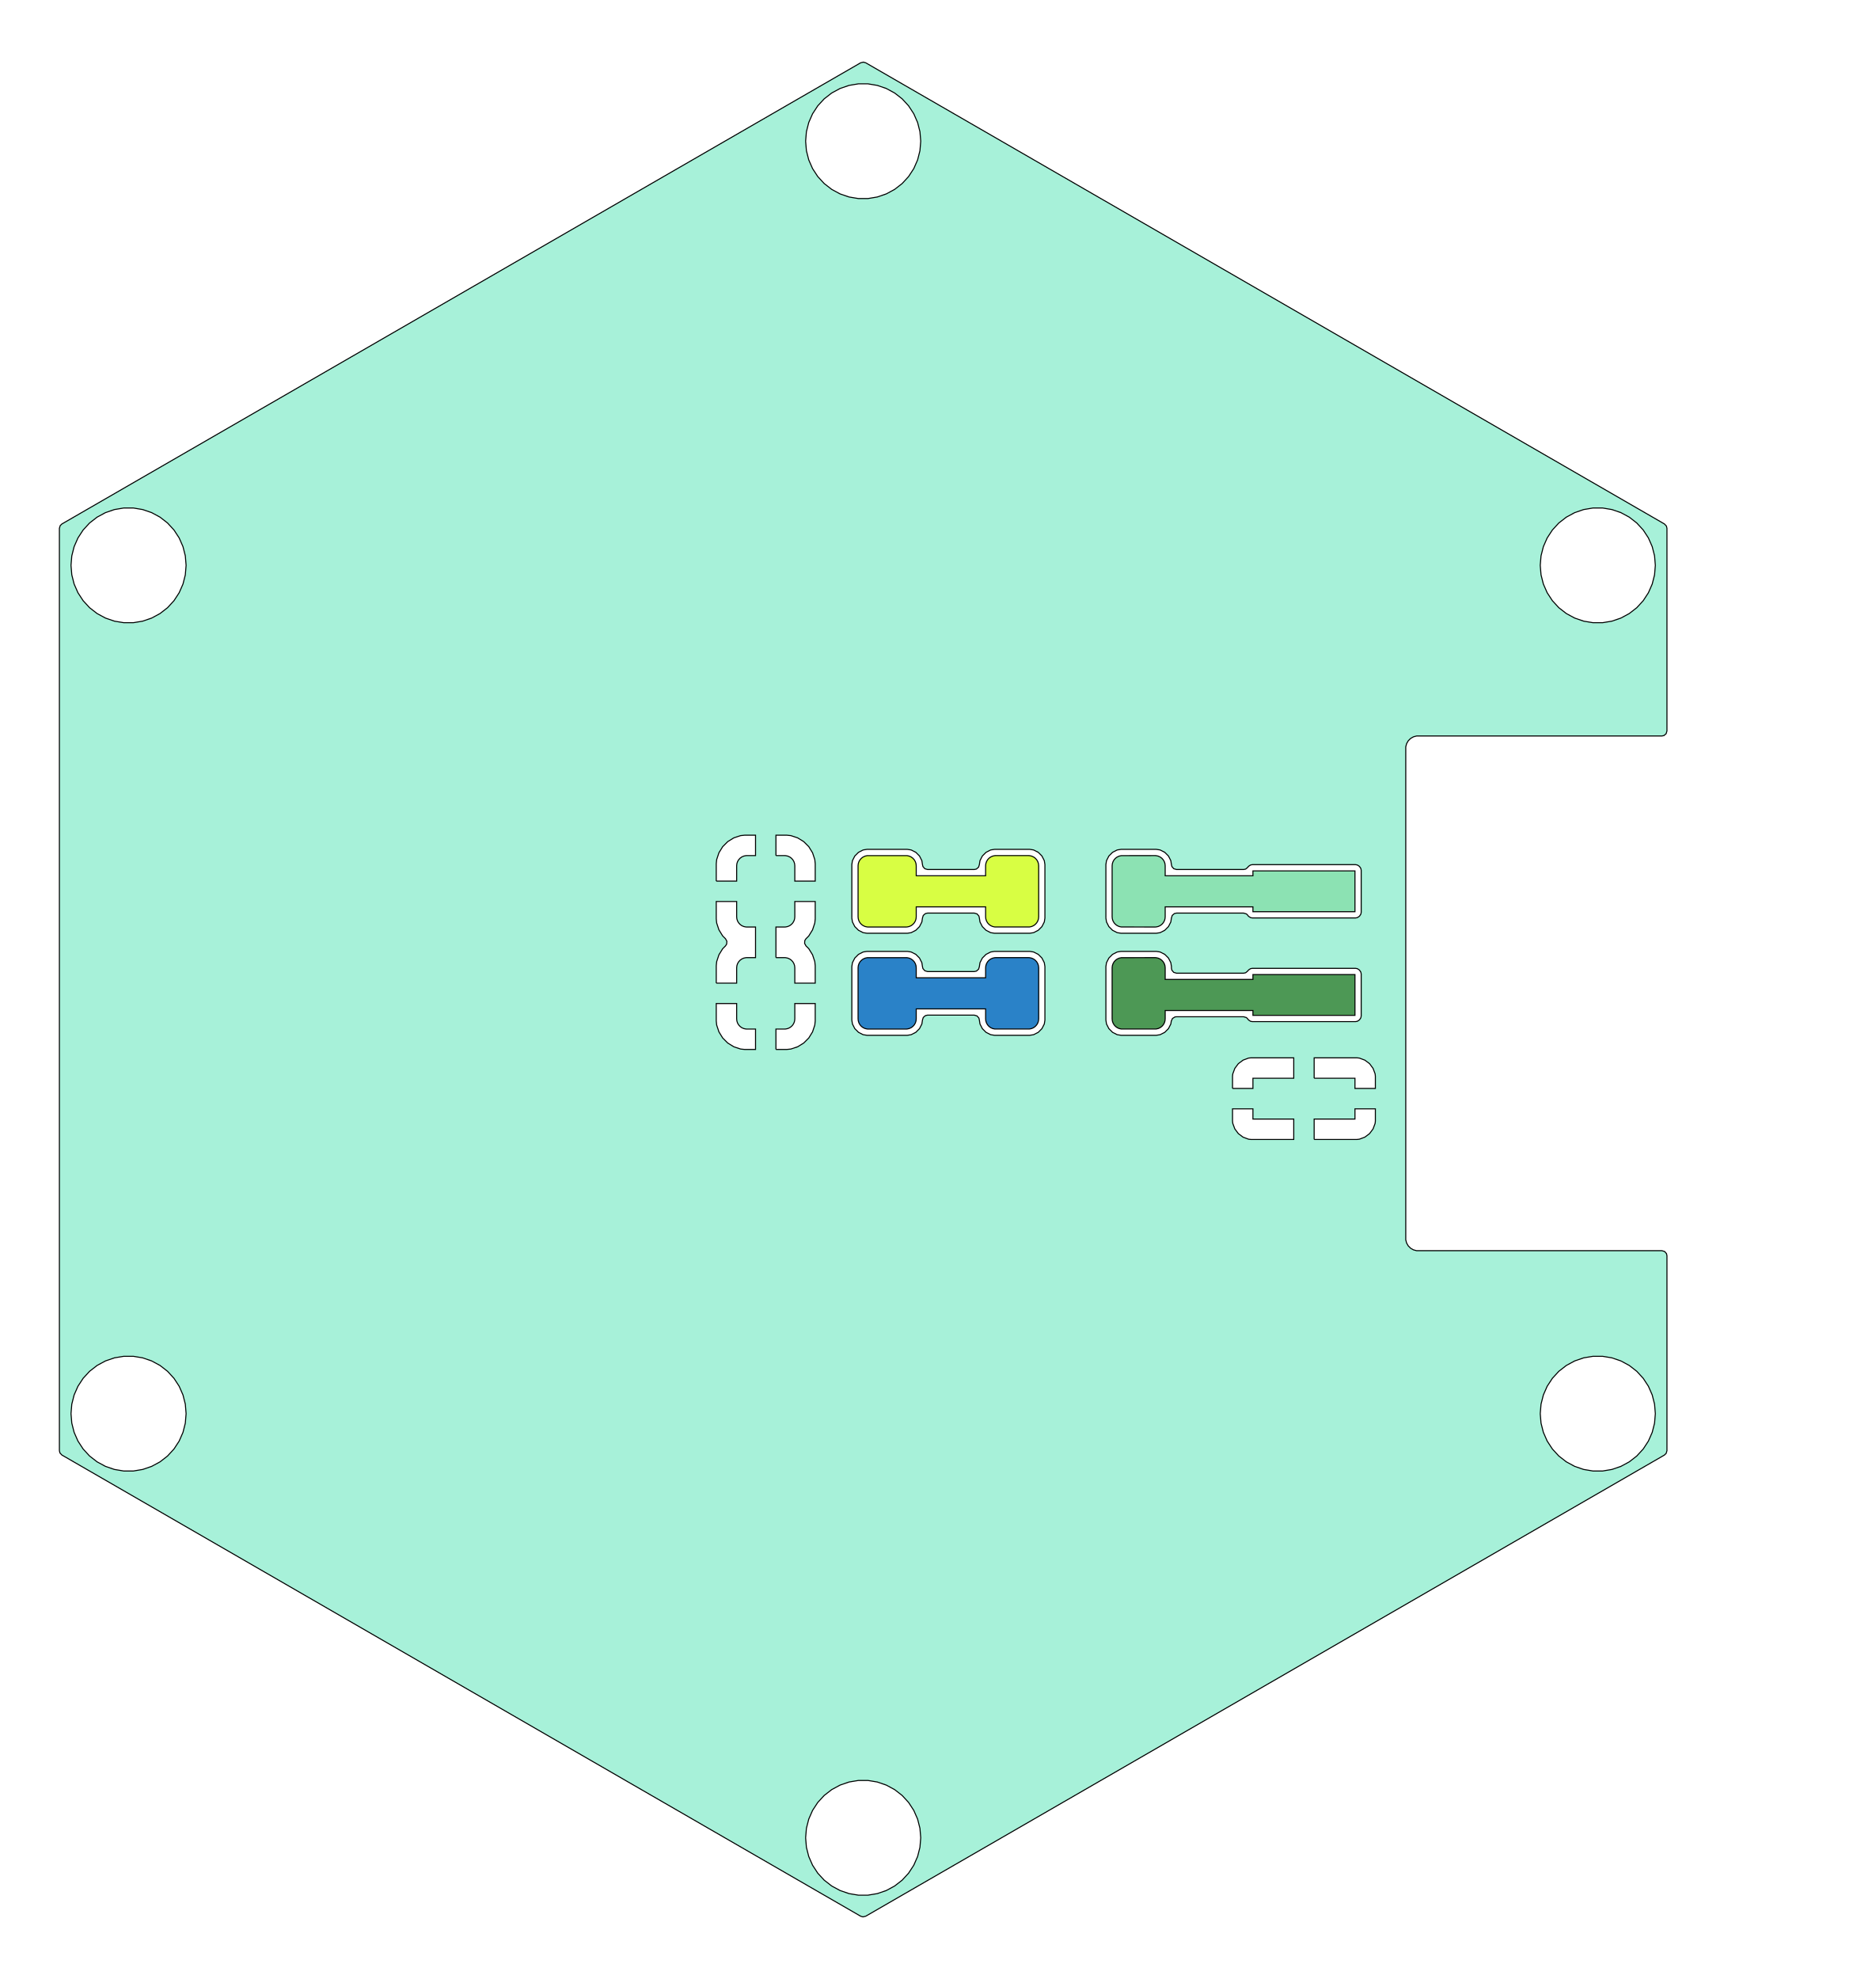
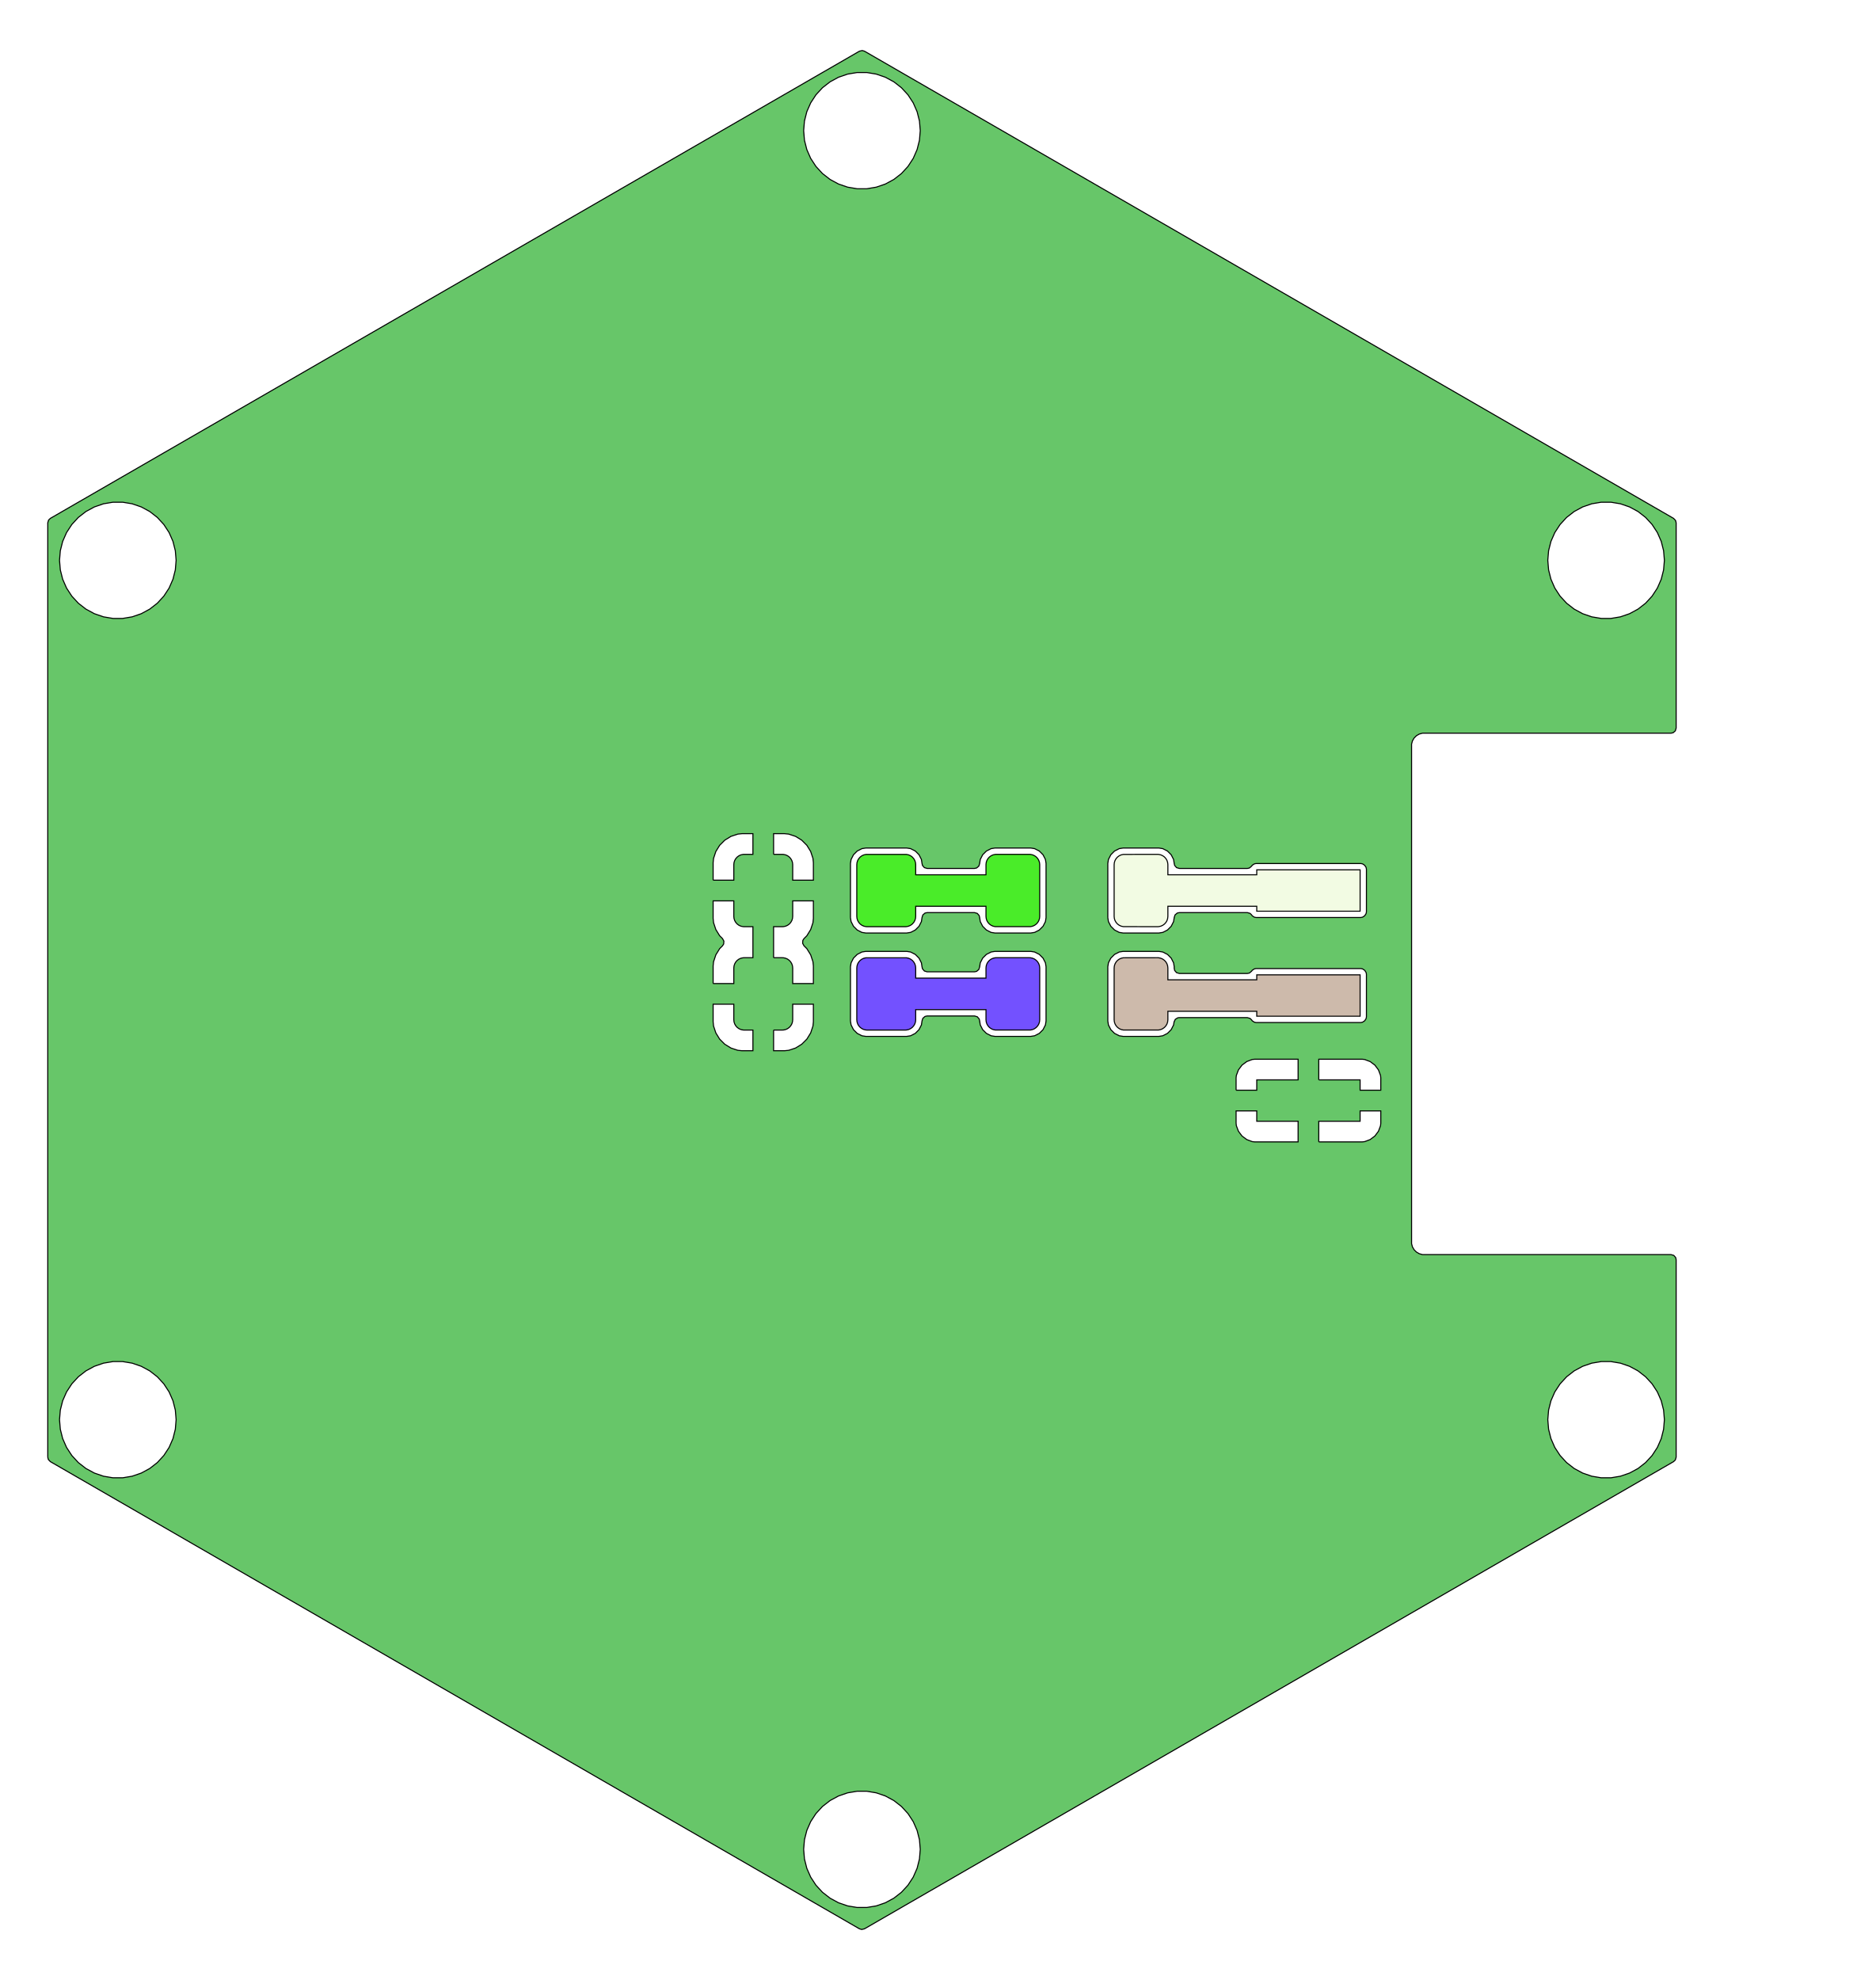
- <svg xmlns="http://www.w3.org/2000/svg" width="173.726" height="183.262" viewBox="0 0 3619.29 3817.95" version="1.1">
+ <svg xmlns="http://www.w3.org/2000/svg" width="171.458" height="180.994" viewBox="0 0 3572.05 3770.71" version="1.1">
  <g fill-rule="evenodd">
-     <path d="M 114.59,2798.67 L 114.59,1019.28 L 116.14,1014 L 119.472,1010.82 L 1660.47,121.126 L 1665.82,119.83 L 1670.23,121.126 L 3211.23,1010.82 L 3215.03,1014.8 L 3216.12,1019.28 L 3216.12,1410.13 L 3214.57,1415.41 L 3210.41,1419.02 L 3206.35,1419.9 L 2733.05,1419.9 L 2726.94,1421.54 L 2721.46,1424.7 L 2716.98,1429.18 L 2713.82,1434.66 L 2712.18,1440.77 L 2712.18,2391.98 L 2713.82,2398.1 L 2716.98,2403.58 L 2721.46,2408.06 L 2726.94,2411.22 L 2733.05,2412.86 L 3206.35,2412.86 L 3211.63,2414.41 L 3215.23,2418.57 L 3216.12,2422.62 L 3216.12,2798.67 L 3214.57,2803.95 L 3211.23,2807.13 L 1670.23,3696.82 L 1664.89,3698.12 L 1660.47,3696.82 L 119.472,2807.13 L 115.674,2803.15 L 114.59,2798.67M 136.998,2727.27 L 138.512,2745.54 L 143.014,2763.32 L 150.38,2780.11 L 160.41,2795.46 L 172.83,2808.96 L 187.3,2820.22 L 203.428,2828.95 L 220.772,2834.9 L 238.862,2837.92 L 257.2,2837.92 L 275.288,2834.9 L 292.632,2828.95 L 308.76,2820.22 L 323.23,2808.96 L 335.65,2795.47 L 345.68,2780.11 L 353.046,2763.32 L 357.548,2745.54 L 359.062,2727.27 L 357.548,2708.99 L 353.046,2691.22 L 345.68,2674.42 L 335.65,2659.07 L 334.238,2657.54 L 323.23,2645.58 L 308.76,2634.31 L 292.63,2625.59 L 275.288,2619.63 L 257.2,2616.61 L 238.862,2616.61 L 220.772,2619.63 L 203.428,2625.59 L 187.3,2634.31 L 172.83,2645.58 L 160.41,2659.07 L 150.38,2674.42 L 143.014,2691.22 L 138.512,2708.99 L 136.998,2727.27M 136.998,1090.68 L 138.512,1108.96 L 143.014,1126.74 L 150.38,1143.53 L 160.41,1158.88 L 172.83,1172.37 L 187.3,1183.64 L 203.428,1192.36 L 220.772,1198.32 L 238.862,1201.34 L 257.2,1201.34 L 275.288,1198.32 L 292.632,1192.36 L 308.76,1183.64 L 323.23,1172.37 L 335.65,1158.88 L 345.68,1143.53 L 353.046,1126.74 L 357.548,1108.96 L 359.062,1090.68 L 357.548,1072.41 L 353.046,1054.63 L 345.68,1037.84 L 335.65,1022.49 L 328.58,1014.8 L 323.23,1008.99 L 308.76,997.732 L 292.63,989.002 L 275.288,983.048 L 257.2,980.03 L 238.862,980.03 L 220.772,983.048 L 203.428,989.004 L 187.3,997.732 L 172.83,1008.99 L 160.41,1022.49 L 150.38,1037.84 L 143.014,1054.63 L 138.512,1072.41 L 136.998,1090.68M 1381.89,1969.53 L 1382.71,1977.61 L 1387.06,1990.72 L 1394.3,2002.47 L 1404.07,2012.23 L 1415.82,2019.48 L 1428.92,2023.82 L 1437.01,2024.65 L 1457.68,2024.65 L 1457.68,1985.28 L 1440.94,1985.28 L 1438.89,1985.17 L 1434.86,1984.31 L 1431.1,1982.64 L 1427.77,1980.22 L 1425.02,1977.16 L 1422.96,1973.6 L 1421.69,1969.68 L 1421.26,1965.59 L 1421.26,1936.06 L 1381.89,1936.06 L 1381.89,1969.53M 1381.89,1896.69 L 1421.26,1896.69 L 1421.26,1867.17 L 1421.69,1863.07 L 1422.96,1859.16 L 1425.02,1855.6 L 1427.77,1852.54 L 1431.1,1850.12 L 1434.86,1848.45 L 1438.89,1847.59 L 1440.94,1847.48 L 1457.68,1847.48 L 1457.68,1788.43 L 1440.94,1788.43 L 1438.89,1788.32 L 1434.86,1787.46 L 1431.1,1785.79 L 1427.77,1783.37 L 1425.02,1780.31 L 1422.96,1776.75 L 1421.69,1772.83 L 1421.26,1768.74 L 1421.26,1739.21 L 1381.89,1739.21 L 1381.89,1772.68 L 1382.71,1780.76 L 1387.06,1793.87 L 1394.3,1805.62 L 1399.74,1811.05 L 1402.37,1815.88 L 1401.98,1821.37 L 1399.74,1824.86 L 1394.3,1830.29 L 1387.06,1842.04 L 1382.71,1855.14 L 1381.89,1863.23 L 1381.89,1896.69M 1381.89,1699.84 L 1421.26,1699.84 L 1421.26,1670.32 L 1421.69,1666.22 L 1422.96,1662.31 L 1425.02,1658.75 L 1427.77,1655.69 L 1431.1,1653.27 L 1434.86,1651.6 L 1438.89,1650.74 L 1440.94,1650.63 L 1457.68,1650.63 L 1457.68,1611.26 L 1437.01,1611.26 L 1428.92,1612.09 L 1415.82,1616.43 L 1404.07,1623.68 L 1394.3,1633.44 L 1387.06,1645.19 L 1382.71,1658.29 L 1381.89,1666.38 L 1381.89,1699.84M 1497.05,2024.65 L 1517.71,2024.65 L 1525.8,2023.82 L 1538.91,2019.48 L 1550.66,2012.23 L 1560.42,2002.47 L 1567.66,1990.72 L 1572.01,1977.61 L 1572.83,1969.53 L 1572.83,1936.06 L 1533.46,1936.06 L 1533.46,1965.59 L 1533.03,1969.68 L 1531.76,1973.6 L 1529.71,1977.16 L 1526.95,1980.22 L 1523.62,1982.64 L 1519.86,1984.31 L 1515.84,1985.17 L 1513.78,1985.28 L 1497.05,1985.28 L 1497.05,2024.65M 1497.05,1847.48 L 1513.78,1847.48 L 1515.84,1847.59 L 1519.86,1848.45 L 1523.62,1850.12 L 1526.95,1852.54 L 1529.71,1855.6 L 1531.76,1859.16 L 1533.03,1863.07 L 1533.46,1867.17 L 1533.46,1896.69 L 1572.83,1896.69 L 1572.83,1863.23 L 1572.01,1855.14 L 1567.66,1842.04 L 1560.42,1830.29 L 1554.99,1824.86 L 1552.35,1820.03 L 1552.74,1814.54 L 1554.99,1811.05 L 1560.42,1805.62 L 1567.66,1793.87 L 1572.01,1780.76 L 1572.83,1772.68 L 1572.83,1739.21 L 1533.46,1739.21 L 1533.46,1768.74 L 1533.03,1772.83 L 1531.76,1776.75 L 1529.71,1780.31 L 1526.95,1783.37 L 1523.62,1785.79 L 1519.86,1787.46 L 1515.84,1788.32 L 1513.78,1788.43 L 1497.05,1788.43 L 1497.05,1847.48M 1497.05,1650.63 L 1513.78,1650.63 L 1515.84,1650.74 L 1519.86,1651.6 L 1523.62,1653.27 L 1526.95,1655.69 L 1529.71,1658.75 L 1531.76,1662.31 L 1533.03,1666.22 L 1533.46,1670.32 L 1533.46,1699.84 L 1572.83,1699.84 L 1572.83,1666.38 L 1572.01,1658.29 L 1567.66,1645.19 L 1560.42,1633.44 L 1550.66,1623.68 L 1538.91,1616.43 L 1525.8,1612.09 L 1517.71,1611.26 L 1497.05,1611.26 L 1497.05,1650.63M 1554.32,3545.56 L 1555.83,3563.83 L 1560.34,3581.61 L 1567.7,3598.4 L 1577.73,3613.76 L 1590.15,3627.25 L 1604.62,3638.51 L 1620.75,3647.24 L 1638.1,3653.19 L 1656.18,3656.21 L 1674.52,3656.21 L 1692.61,3653.19 L 1709.95,3647.24 L 1726.08,3638.51 L 1740.55,3627.25 L 1752.97,3613.76 L 1763,3598.4 L 1770.37,3581.61 L 1774.87,3563.83 L 1776.39,3545.56 L 1774.87,3527.28 L 1770.37,3509.51 L 1763,3492.71 L 1752.97,3477.36 L 1751.56,3475.83 L 1740.55,3463.87 L 1726.08,3452.61 L 1709.95,3443.88 L 1692.61,3437.92 L 1674.52,3434.91 L 1656.18,3434.91 L 1638.1,3437.92 L 1620.75,3443.88 L 1604.62,3452.61 L 1590.15,3463.87 L 1577.73,3477.36 L 1567.7,3492.71 L 1560.34,3509.51 L 1555.83,3527.28 L 1554.32,3545.56M 1554.32,272.392 L 1555.83,290.668 L 1560.34,308.444 L 1567.7,325.238 L 1577.73,340.59 L 1590.15,354.082 L 1604.62,365.344 L 1620.75,374.074 L 1638.1,380.028 L 1656.18,383.046 L 1674.52,383.046 L 1692.61,380.028 L 1709.95,374.074 L 1726.08,365.346 L 1740.55,354.082 L 1752.97,340.59 L 1763,325.238 L 1770.37,308.444 L 1774.87,290.668 L 1776.39,272.392 L 1774.87,254.116 L 1770.37,236.34 L 1763,219.546 L 1752.97,204.194 L 1751.56,202.66 L 1740.55,190.702 L 1726.08,179.44 L 1709.95,170.712 L 1692.61,164.758 L 1674.52,161.738 L 1656.18,161.738 L 1638.1,164.758 L 1620.75,170.712 L 1604.62,179.44 L 1590.15,190.702 L 1577.73,204.194 L 1567.7,219.546 L 1560.34,236.34 L 1555.83,254.118 L 1554.32,272.392M 1643.47,1968.09 L 1644.65,1975.52 L 1649.21,1984.47 L 1656.32,1991.58 L 1665.27,1996.14 L 1672.7,1997.32 L 1750.53,1997.32 L 1757.96,1996.14 L 1766.91,1991.58 L 1774.02,1984.47 L 1778.58,1975.52 L 1779.78,1967.71 L 1781.3,1962.9 L 1785.46,1959.3 L 1789.52,1958.42 L 1879.77,1958.42 L 1885.05,1959.97 L 1888.65,1964.13 L 1889.5,1967.71 L 1890.71,1975.52 L 1895.27,1984.47 L 1902.38,1991.58 L 1911.33,1996.14 L 1918.76,1997.32 L 1986.75,1997.32 L 1994.18,1996.14 L 2003.13,1991.58 L 2010.24,1984.47 L 2014.8,1975.52 L 2015.98,1968.09 L 2015.98,1864.67 L 2014.8,1857.24 L 2010.24,1848.29 L 2003.13,1841.18 L 1994.18,1836.62 L 1986.75,1835.44 L 1918.76,1835.44 L 1911.33,1836.62 L 1902.38,1841.18 L 1895.27,1848.29 L 1890.71,1857.24 L 1889.5,1865.05 L 1887.98,1869.85 L 1883.83,1873.46 L 1879.77,1874.34 L 1789.52,1874.34 L 1784.24,1872.79 L 1780.64,1868.63 L 1779.78,1865.05 L 1778.58,1857.24 L 1774.02,1848.29 L 1766.91,1841.18 L 1757.96,1836.62 L 1750.53,1835.44 L 1672.7,1835.44 L 1665.27,1836.62 L 1656.32,1841.18 L 1649.21,1848.29 L 1644.65,1857.24 L 1643.47,1864.67 L 1643.47,1968.09M 1643.47,1771.24 L 1644.65,1778.67 L 1649.21,1787.62 L 1656.32,1794.73 L 1665.27,1799.29 L 1672.7,1800.46 L 1750.53,1800.46 L 1757.96,1799.29 L 1766.91,1794.73 L 1774.02,1787.62 L 1778.58,1778.67 L 1779.78,1770.86 L 1781.3,1766.05 L 1785.46,1762.45 L 1789.52,1761.57 L 1879.77,1761.57 L 1885.05,1763.12 L 1888.65,1767.27 L 1889.5,1770.86 L 1890.71,1778.67 L 1895.27,1787.62 L 1902.38,1794.73 L 1911.33,1799.29 L 1918.76,1800.46 L 1986.75,1800.46 L 1994.18,1799.29 L 2003.13,1794.73 L 2010.24,1787.62 L 2014.8,1778.67 L 2015.98,1771.24 L 2015.98,1667.82 L 2014.8,1660.39 L 2010.24,1651.44 L 2003.13,1644.33 L 1994.18,1639.77 L 1986.75,1638.59 L 1918.76,1638.59 L 1911.33,1639.77 L 1902.38,1644.33 L 1895.27,1651.44 L 1890.71,1660.39 L 1889.5,1668.2 L 1887.98,1673 L 1883.83,1676.61 L 1879.77,1677.49 L 1789.52,1677.49 L 1784.24,1675.94 L 1780.64,1671.78 L 1779.78,1668.2 L 1778.58,1660.39 L 1774.02,1651.44 L 1766.91,1644.33 L 1757.96,1639.77 L 1750.53,1638.59 L 1672.7,1638.59 L 1665.27,1639.77 L 1656.32,1644.33 L 1649.21,1651.44 L 1644.65,1660.39 L 1643.47,1667.82 L 1643.47,1771.24M 2133.63,1968.09 L 2134.81,1975.52 L 2139.37,1984.47 L 2146.47,1991.58 L 2155.43,1996.14 L 2162.86,1997.32 L 2230.84,1997.32 L 2238.27,1996.14 L 2247.22,1991.58 L 2254.33,1984.47 L 2258.89,1975.52 L 2259.8,1969.8 L 2262.15,1964.83 L 2266.82,1961.92 L 2269.44,1961.57 L 2399.41,1961.57 L 2404.69,1963.12 L 2407.52,1965.91 L 2408.64,1967.58 L 2412.62,1970.24 L 2416.14,1970.94 L 2615.36,1970.94 L 2618.87,1970.24 L 2622.85,1967.58 L 2625.51,1963.6 L 2626.21,1960.08 L 2626.21,1878.97 L 2625.51,1875.46 L 2622.85,1871.48 L 2618.87,1868.82 L 2615.36,1868.12 L 2416.14,1868.12 L 2412.62,1868.82 L 2408.64,1871.48 L 2407.52,1873.15 L 2403.3,1876.68 L 2399.41,1877.49 L 2269.83,1877.49 L 2264.55,1875.94 L 2260.95,1871.78 L 2260.07,1867.72 L 2260.07,1864.67 L 2258.89,1857.24 L 2254.33,1848.29 L 2247.22,1841.18 L 2238.27,1836.62 L 2230.84,1835.44 L 2162.86,1835.44 L 2155.43,1836.62 L 2146.47,1841.18 L 2139.37,1848.29 L 2134.81,1857.24 L 2133.63,1864.67 L 2133.63,1968.09M 2133.63,1771.24 L 2134.81,1778.67 L 2139.37,1787.62 L 2146.47,1794.73 L 2155.43,1799.29 L 2162.86,1800.46 L 2230.84,1800.46 L 2238.27,1799.29 L 2247.22,1794.73 L 2254.33,1787.62 L 2258.89,1778.67 L 2260.1,1770.86 L 2261.62,1766.05 L 2265.78,1762.45 L 2269.83,1761.57 L 2399.41,1761.57 L 2404.69,1763.12 L 2407.52,1765.91 L 2408.64,1767.58 L 2412.62,1770.24 L 2416.14,1770.94 L 2615.36,1770.94 L 2618.87,1770.24 L 2622.85,1767.58 L 2625.51,1763.6 L 2626.21,1760.08 L 2626.21,1678.97 L 2625.51,1675.46 L 2622.85,1671.48 L 2618.87,1668.82 L 2615.36,1668.12 L 2416.14,1668.12 L 2412.62,1668.82 L 2408.64,1671.48 L 2407.52,1673.15 L 2403.3,1676.68 L 2399.41,1677.49 L 2269.83,1677.49 L 2264.55,1675.94 L 2260.95,1671.78 L 2260.1,1668.2 L 2258.89,1660.39 L 2254.33,1651.44 L 2247.22,1644.33 L 2238.27,1639.77 L 2230.84,1638.59 L 2162.86,1638.59 L 2155.43,1639.77 L 2146.47,1644.33 L 2139.37,1651.44 L 2134.81,1660.39 L 2133.63,1667.82 L 2133.63,1771.24M 2377.95,2162.67 L 2378.46,2167.35 L 2382.41,2177.96 L 2389.2,2187.02 L 2398.26,2193.81 L 2408.87,2197.76 L 2413.55,2198.27 L 2496.06,2198.27 L 2496.06,2158.9 L 2417.32,2158.9 L 2417.32,2139.21 L 2377.95,2139.21 L 2377.95,2162.67M 2377.95,2099.84 L 2417.32,2099.84 L 2417.32,2080.16 L 2496.06,2080.16 L 2496.06,2040.79 L 2413.55,2040.79 L 2408.87,2041.29 L 2398.26,2045.25 L 2389.2,2052.03 L 2382.41,2061.1 L 2378.46,2071.7 L 2377.95,2076.39 L 2377.95,2099.84M 2535.43,2198.27 L 2617.94,2198.27 L 2622.63,2197.76 L 2633.23,2193.81 L 2642.3,2187.02 L 2649.08,2177.96 L 2653.04,2167.35 L 2653.54,2162.67 L 2653.54,2139.21 L 2614.17,2139.21 L 2614.17,2158.9 L 2535.43,2158.9 L 2535.43,2198.27M 2535.43,2080.16 L 2614.17,2080.16 L 2614.17,2099.84 L 2653.54,2099.84 L 2653.54,2076.39 L 2653.04,2071.7 L 2649.08,2061.1 L 2642.3,2052.03 L 2633.23,2045.25 L 2622.63,2041.29 L 2617.94,2040.79 L 2535.43,2040.79 L 2535.43,2080.16M 2971.64,2727.27 L 2973.16,2745.54 L 2977.66,2763.32 L 2985.03,2780.11 L 2995.06,2795.46 L 3007.48,2808.96 L 3021.95,2820.22 L 3038.07,2828.95 L 3055.42,2834.9 L 3073.51,2837.92 L 3091.84,2837.92 L 3109.93,2834.9 L 3127.28,2828.95 L 3143.41,2820.22 L 3157.88,2808.96 L 3170.3,2795.47 L 3180.33,2780.11 L 3187.69,2763.32 L 3192.19,2745.54 L 3193.71,2727.27 L 3192.19,2708.99 L 3187.69,2691.22 L 3180.33,2674.42 L 3170.3,2659.07 L 3157.88,2645.58 L 3143.41,2634.31 L 3127.28,2625.59 L 3109.93,2619.63 L 3091.84,2616.61 L 3073.51,2616.61 L 3055.42,2619.63 L 3038.07,2625.59 L 3021.95,2634.31 L 3007.48,2645.58 L 2995.06,2659.07 L 2985.03,2674.42 L 2977.66,2691.22 L 2973.16,2708.99 L 2971.64,2727.27M 2971.64,1090.68 L 2973.16,1108.96 L 2977.66,1126.74 L 2985.03,1143.53 L 2995.06,1158.88 L 3007.48,1172.37 L 3021.95,1183.64 L 3038.07,1192.36 L 3055.42,1198.32 L 3073.51,1201.34 L 3091.84,1201.34 L 3109.93,1198.32 L 3127.28,1192.36 L 3143.41,1183.64 L 3157.88,1172.37 L 3170.3,1158.88 L 3180.33,1143.53 L 3187.69,1126.74 L 3192.19,1108.96 L 3193.71,1090.68 L 3192.19,1072.41 L 3187.69,1054.63 L 3180.33,1037.84 L 3170.3,1022.49 L 3163.23,1014.8 L 3157.88,1008.99 L 3143.41,997.732 L 3127.28,989.002 L 3109.93,983.048 L 3091.84,980.03 L 3073.51,980.03 L 3055.42,983.048 L 3038.07,989.004 L 3021.95,997.732 L 3007.48,1008.99 L 2995.06,1022.49 L 2985.03,1037.84 L 2977.66,1054.63 L 2973.16,1072.41 L 2971.64,1090.68 z " style="fill-opacity:1;fill:rgb(167,241,217);stroke:rgb(0,0,0);stroke-width:2" />
+     <path d="M 90.968,2775.05 L 90.968,995.656 L 92.518,990.378 L 95.85,987.202 L 1636.85,97.504 L 1642.2,96.208 L 1646.61,97.504 L 3187.61,987.202 L 3191.41,991.182 L 3192.49,995.656 L 3192.49,1386.51 L 3190.94,1391.79 L 3186.79,1395.39 L 3182.73,1396.28 L 2709.43,1396.28 L 2703.32,1397.91 L 2697.84,1401.08 L 2693.36,1405.56 L 2690.2,1411.04 L 2688.56,1417.15 L 2688.56,2368.36 L 2690.2,2374.48 L 2693.36,2379.96 L 2697.84,2384.43 L 2703.32,2387.6 L 2709.43,2389.24 L 3182.73,2389.24 L 3188.01,2390.79 L 3191.61,2394.94 L 3192.49,2399 L 3192.49,2775.05 L 3190.94,2780.33 L 3187.61,2783.51 L 1646.61,3673.2 L 1641.27,3674.5 L 1636.85,3673.2 L 95.85,2783.51 L 92.052,2779.52 L 90.968,2775.05M 113.376,2703.65 L 114.89,2721.92 L 119.392,2739.7 L 126.758,2756.49 L 136.788,2771.84 L 149.208,2785.33 L 163.678,2796.6 L 179.806,2805.33 L 197.15,2811.28 L 215.24,2814.3 L 233.578,2814.3 L 251.666,2811.28 L 269.01,2805.33 L 285.138,2796.6 L 299.608,2785.33 L 312.028,2771.84 L 322.058,2756.49 L 329.424,2739.7 L 333.926,2721.92 L 335.44,2703.65 L 333.926,2685.37 L 329.424,2667.59 L 322.058,2650.8 L 312.028,2635.45 L 310.616,2633.91 L 299.608,2621.96 L 285.138,2610.69 L 269.008,2601.96 L 251.666,2596.01 L 233.578,2592.99 L 215.24,2592.99 L 197.15,2596.01 L 179.806,2601.96 L 163.678,2610.69 L 149.208,2621.96 L 136.788,2635.45 L 126.758,2650.8 L 119.392,2667.59 L 114.89,2685.37 L 113.376,2703.65M 113.376,1067.06 L 114.89,1085.34 L 119.392,1103.11 L 126.758,1119.91 L 136.788,1135.26 L 149.208,1148.75 L 163.678,1160.01 L 179.806,1168.74 L 197.15,1174.7 L 215.24,1177.72 L 233.578,1177.72 L 251.666,1174.7 L 269.01,1168.74 L 285.138,1160.01 L 299.608,1148.75 L 312.028,1135.26 L 322.058,1119.91 L 329.424,1103.11 L 333.926,1085.34 L 335.44,1067.06 L 333.926,1048.79 L 329.424,1031.01 L 322.058,1014.22 L 312.028,998.864 L 304.958,991.182 L 299.608,985.372 L 285.138,974.11 L 269.008,965.38 L 251.666,959.426 L 233.578,956.408 L 215.24,956.408 L 197.15,959.426 L 179.806,965.382 L 163.678,974.11 L 149.208,985.372 L 136.788,998.864 L 126.758,1014.22 L 119.392,1031.01 L 114.89,1048.79 L 113.376,1067.06M 1358.27,1945.9 L 1359.09,1953.99 L 1363.44,1967.1 L 1370.68,1978.85 L 1380.44,1988.61 L 1392.19,1995.86 L 1405.3,2000.2 L 1413.39,2001.02 L 1434.05,2001.02 L 1434.05,1961.66 L 1417.32,1961.66 L 1415.27,1961.55 L 1411.24,1960.69 L 1407.48,1959.02 L 1404.15,1956.6 L 1401.4,1953.54 L 1399.34,1949.98 L 1398.07,1946.06 L 1397.64,1941.97 L 1397.64,1912.44 L 1358.27,1912.44 L 1358.27,1945.9M 1358.27,1873.07 L 1397.64,1873.07 L 1397.64,1843.55 L 1398.07,1839.45 L 1399.34,1835.54 L 1401.4,1831.97 L 1404.15,1828.92 L 1407.48,1826.5 L 1411.24,1824.82 L 1415.27,1823.97 L 1417.32,1823.86 L 1434.05,1823.86 L 1434.05,1764.8 L 1417.32,1764.8 L 1415.27,1764.7 L 1411.24,1763.84 L 1407.48,1762.17 L 1404.15,1759.75 L 1401.4,1756.69 L 1399.34,1753.13 L 1398.07,1749.21 L 1397.64,1745.12 L 1397.64,1715.59 L 1358.27,1715.59 L 1358.27,1749.05 L 1359.09,1757.14 L 1363.44,1770.25 L 1370.68,1782 L 1376.11,1787.43 L 1378.75,1792.26 L 1378.36,1797.74 L 1376.11,1801.24 L 1370.68,1806.67 L 1363.44,1818.42 L 1359.09,1831.52 L 1358.27,1839.61 L 1358.27,1873.07M 1358.27,1676.22 L 1397.64,1676.22 L 1397.64,1646.69 L 1398.07,1642.6 L 1399.34,1638.69 L 1401.4,1635.12 L 1404.15,1632.07 L 1407.48,1629.65 L 1411.24,1627.97 L 1415.27,1627.12 L 1417.32,1627.01 L 1434.05,1627.01 L 1434.05,1587.64 L 1413.39,1587.64 L 1405.3,1588.46 L 1392.19,1592.81 L 1380.44,1600.05 L 1370.68,1609.82 L 1363.44,1621.57 L 1359.09,1634.67 L 1358.27,1642.76 L 1358.27,1676.22M 1473.42,1961.66 L 1473.42,2001.02 L 1494.09,2001.02 L 1502.18,2000.2 L 1515.28,1995.86 L 1527.03,1988.61 L 1536.8,1978.85 L 1544.04,1967.1 L 1548.38,1953.99 L 1549.21,1945.9 L 1549.21,1912.44 L 1509.84,1912.44 L 1509.84,1941.97 L 1509.41,1946.06 L 1508.14,1949.98 L 1506.08,1953.54 L 1503.33,1956.6 L 1500,1959.02 L 1496.24,1960.69 L 1492.22,1961.55 L 1490.16,1961.66 L 1473.42,1961.66M 1473.42,1823.86 L 1490.16,1823.86 L 1492.22,1823.97 L 1496.24,1824.82 L 1500,1826.5 L 1503.33,1828.92 L 1506.08,1831.97 L 1508.14,1835.54 L 1509.41,1839.45 L 1509.84,1843.55 L 1509.84,1873.07 L 1549.21,1873.07 L 1549.21,1839.61 L 1548.38,1831.52 L 1544.04,1818.42 L 1536.8,1806.67 L 1531.36,1801.24 L 1528.73,1796.41 L 1529.12,1790.92 L 1531.36,1787.43 L 1536.8,1782 L 1544.04,1770.25 L 1548.38,1757.14 L 1549.21,1749.05 L 1549.21,1715.59 L 1509.84,1715.59 L 1509.84,1745.12 L 1509.41,1749.21 L 1508.14,1753.13 L 1506.08,1756.69 L 1503.33,1759.75 L 1500,1762.17 L 1496.24,1763.84 L 1492.22,1764.7 L 1490.16,1764.8 L 1473.42,1764.8 L 1473.42,1823.86M 1473.42,1627.01 L 1490.16,1627.01 L 1492.22,1627.12 L 1496.24,1627.97 L 1500,1629.65 L 1503.33,1632.07 L 1506.08,1635.12 L 1508.14,1638.69 L 1509.41,1642.6 L 1509.84,1646.69 L 1509.84,1676.22 L 1549.21,1676.22 L 1549.21,1642.76 L 1548.38,1634.67 L 1544.04,1621.57 L 1536.8,1609.82 L 1527.03,1600.05 L 1515.28,1592.81 L 1502.18,1588.46 L 1494.09,1587.64 L 1473.42,1587.64 L 1473.42,1627.01M 1530.7,3521.94 L 1532.21,3540.21 L 1536.71,3557.99 L 1544.08,3574.78 L 1554.11,3590.13 L 1566.53,3603.63 L 1581,3614.89 L 1597.13,3623.62 L 1614.47,3629.57 L 1632.56,3632.59 L 1650.9,3632.59 L 1668.99,3629.57 L 1686.33,3623.62 L 1702.46,3614.89 L 1716.93,3603.63 L 1729.35,3590.13 L 1739.38,3574.78 L 1746.75,3557.99 L 1751.25,3540.21 L 1752.76,3521.94 L 1751.25,3503.66 L 1746.75,3485.88 L 1739.38,3469.09 L 1729.35,3453.74 L 1727.94,3452.21 L 1716.93,3440.25 L 1702.46,3428.98 L 1686.33,3420.26 L 1668.99,3414.3 L 1650.9,3411.28 L 1632.56,3411.28 L 1614.47,3414.3 L 1597.13,3420.26 L 1581,3428.98 L 1566.53,3440.25 L 1554.11,3453.74 L 1544.08,3469.09 L 1536.71,3485.88 L 1532.21,3503.66 L 1530.7,3521.94M 1530.7,248.77 L 1532.21,267.046 L 1536.71,284.822 L 1544.08,301.616 L 1554.11,316.968 L 1566.53,330.46 L 1581,341.722 L 1597.13,350.452 L 1614.47,356.406 L 1632.56,359.424 L 1650.9,359.424 L 1668.99,356.406 L 1686.33,350.452 L 1702.46,341.724 L 1716.93,330.46 L 1729.35,316.968 L 1739.38,301.616 L 1746.75,284.822 L 1751.25,267.046 L 1752.76,248.77 L 1751.25,230.494 L 1746.75,212.718 L 1739.38,195.924 L 1729.35,180.572 L 1727.94,179.038 L 1716.93,167.08 L 1702.46,155.818 L 1686.33,147.09 L 1668.99,141.136 L 1650.9,138.116 L 1632.56,138.116 L 1614.47,141.136 L 1597.13,147.09 L 1581,155.818 L 1566.53,167.08 L 1554.11,180.572 L 1544.08,195.924 L 1536.71,212.718 L 1532.21,230.496 L 1530.7,248.77M 1619.85,1944.47 L 1621.03,1951.89 L 1625.59,1960.85 L 1632.69,1967.95 L 1641.65,1972.52 L 1649.08,1973.69 L 1726.9,1973.69 L 1734.33,1972.52 L 1743.29,1967.95 L 1750.39,1960.85 L 1754.96,1951.89 L 1756.16,1944.08 L 1757.68,1939.28 L 1761.84,1935.68 L 1765.9,1934.8 L 1856.15,1934.8 L 1861.43,1936.35 L 1865.03,1940.5 L 1865.88,1944.08 L 1867.09,1951.89 L 1871.65,1960.85 L 1878.76,1967.95 L 1887.71,1972.52 L 1895.14,1973.69 L 1963.13,1973.69 L 1970.55,1972.52 L 1979.51,1967.95 L 1986.61,1960.85 L 1991.18,1951.89 L 1992.35,1944.47 L 1992.35,1841.05 L 1991.18,1833.62 L 1986.61,1824.66 L 1979.51,1817.56 L 1970.55,1813 L 1963.13,1811.82 L 1895.14,1811.82 L 1887.71,1813 L 1878.76,1817.56 L 1871.65,1824.66 L 1867.09,1833.62 L 1865.88,1841.43 L 1864.36,1846.23 L 1860.2,1849.83 L 1856.15,1850.72 L 1765.9,1850.72 L 1760.62,1849.17 L 1757.01,1845.01 L 1756.16,1841.43 L 1754.96,1833.62 L 1750.39,1824.66 L 1743.29,1817.56 L 1734.33,1813 L 1726.91,1811.82 L 1649.08,1811.82 L 1641.65,1813 L 1632.69,1817.56 L 1625.59,1824.66 L 1621.03,1833.62 L 1619.85,1841.05 L 1619.85,1944.47M 1619.85,1747.61 L 1621.03,1755.04 L 1625.59,1764 L 1632.69,1771.1 L 1641.65,1775.67 L 1649.08,1776.84 L 1726.9,1776.84 L 1734.33,1775.67 L 1743.29,1771.1 L 1750.39,1764 L 1754.96,1755.04 L 1756.16,1747.23 L 1757.68,1742.43 L 1761.84,1738.83 L 1765.9,1737.95 L 1856.15,1737.95 L 1861.43,1739.5 L 1865.03,1743.65 L 1865.88,1747.23 L 1867.09,1755.04 L 1871.65,1764 L 1878.76,1771.1 L 1887.71,1775.67 L 1895.14,1776.84 L 1963.13,1776.84 L 1970.55,1775.67 L 1979.51,1771.1 L 1986.61,1764 L 1991.18,1755.04 L 1992.35,1747.62 L 1992.35,1644.2 L 1991.18,1636.77 L 1986.61,1627.81 L 1979.51,1620.71 L 1970.55,1616.15 L 1963.13,1614.97 L 1895.14,1614.97 L 1887.71,1616.15 L 1878.76,1620.71 L 1871.65,1627.81 L 1867.09,1636.77 L 1865.88,1644.58 L 1864.36,1649.38 L 1860.2,1652.98 L 1856.15,1653.87 L 1765.9,1653.87 L 1760.62,1652.32 L 1757.01,1648.16 L 1756.16,1644.58 L 1754.96,1636.77 L 1750.39,1627.81 L 1743.29,1620.71 L 1734.33,1616.15 L 1726.91,1614.97 L 1649.08,1614.97 L 1641.65,1616.15 L 1632.69,1620.71 L 1625.59,1627.81 L 1621.03,1636.77 L 1619.85,1644.2 L 1619.85,1747.61M 2110.01,1944.47 L 2111.18,1951.89 L 2115.75,1960.85 L 2122.85,1967.95 L 2131.81,1972.52 L 2139.23,1973.69 L 2207.22,1973.69 L 2214.65,1972.52 L 2223.6,1967.95 L 2230.71,1960.85 L 2235.27,1951.89 L 2236.18,1946.18 L 2238.53,1941.21 L 2243.2,1938.3 L 2245.82,1937.95 L 2375.78,1937.95 L 2381.06,1939.5 L 2383.9,1942.28 L 2385.02,1943.96 L 2389,1946.62 L 2392.51,1947.32 L 2591.74,1947.32 L 2595.25,1946.62 L 2599.23,1943.96 L 2601.89,1939.97 L 2602.59,1936.46 L 2602.59,1855.35 L 2601.89,1851.84 L 2599.23,1847.86 L 2595.25,1845.19 L 2591.74,1844.5 L 2392.51,1844.5 L 2389,1845.2 L 2385.02,1847.86 L 2383.9,1849.53 L 2379.68,1853.06 L 2375.78,1853.87 L 2246.21,1853.87 L 2240.93,1852.32 L 2237.33,1848.16 L 2236.45,1844.1 L 2236.45,1841.05 L 2235.27,1833.62 L 2230.71,1824.66 L 2223.6,1817.56 L 2214.65,1813 L 2207.22,1811.82 L 2139.23,1811.82 L 2131.81,1813 L 2122.85,1817.56 L 2115.75,1824.66 L 2111.18,1833.62 L 2110.01,1841.05 L 2110.01,1944.47M 2110.01,1747.62 L 2111.18,1755.04 L 2115.75,1764 L 2122.85,1771.1 L 2131.81,1775.67 L 2139.23,1776.84 L 2207.22,1776.84 L 2214.65,1775.67 L 2223.6,1771.1 L 2230.71,1764 L 2235.27,1755.04 L 2236.48,1747.23 L 2238,1742.43 L 2242.16,1738.83 L 2246.21,1737.95 L 2375.78,1737.95 L 2381.06,1739.5 L 2383.9,1742.28 L 2385.02,1743.96 L 2389,1746.62 L 2392.51,1747.32 L 2591.74,1747.32 L 2595.25,1746.62 L 2599.23,1743.96 L 2601.89,1739.97 L 2602.59,1736.46 L 2602.59,1655.35 L 2601.89,1651.84 L 2599.23,1647.86 L 2595.25,1645.19 L 2591.74,1644.5 L 2392.51,1644.5 L 2389,1645.2 L 2385.02,1647.86 L 2383.9,1649.53 L 2379.68,1653.06 L 2375.78,1653.87 L 2246.21,1653.87 L 2240.93,1652.32 L 2237.33,1648.16 L 2236.48,1644.58 L 2235.27,1636.77 L 2230.71,1627.81 L 2223.6,1620.71 L 2214.65,1616.15 L 2207.22,1614.97 L 2139.23,1614.97 L 2131.81,1616.15 L 2122.85,1620.71 L 2115.75,1627.81 L 2111.18,1636.77 L 2110.01,1644.2 L 2110.01,1747.62M 2354.33,2139.04 L 2354.83,2143.73 L 2358.79,2154.34 L 2365.57,2163.4 L 2374.64,2170.19 L 2385.24,2174.14 L 2389.93,2174.65 L 2472.44,2174.65 L 2472.44,2135.28 L 2393.7,2135.28 L 2393.7,2115.59 L 2354.33,2115.59 L 2354.33,2139.04M 2354.33,2076.22 L 2393.7,2076.22 L 2393.7,2056.54 L 2472.44,2056.54 L 2472.44,2017.17 L 2389.93,2017.17 L 2385.24,2017.67 L 2374.64,2021.63 L 2365.57,2028.41 L 2358.79,2037.47 L 2354.83,2048.08 L 2354.33,2052.77 L 2354.33,2076.22M 2511.81,2174.65 L 2594.32,2174.65 L 2599,2174.14 L 2609.61,2170.19 L 2618.67,2163.4 L 2625.46,2154.34 L 2629.42,2143.73 L 2629.92,2139.04 L 2629.92,2115.59 L 2590.55,2115.59 L 2590.55,2135.28 L 2511.81,2135.28 L 2511.81,2174.65M 2511.81,2056.54 L 2590.55,2056.54 L 2590.55,2076.22 L 2629.92,2076.22 L 2629.92,2052.77 L 2629.42,2048.08 L 2625.46,2037.47 L 2618.67,2028.41 L 2609.61,2021.63 L 2599,2017.67 L 2594.32,2017.17 L 2511.81,2017.17 L 2511.81,2056.54M 2948.02,2703.65 L 2949.54,2721.92 L 2954.04,2739.7 L 2961.4,2756.49 L 2971.43,2771.84 L 2983.85,2785.33 L 2998.32,2796.6 L 3014.45,2805.33 L 3031.8,2811.28 L 3049.88,2814.3 L 3068.22,2814.3 L 3086.31,2811.28 L 3103.66,2805.33 L 3119.78,2796.6 L 3134.25,2785.33 L 3146.67,2771.84 L 3156.7,2756.49 L 3164.07,2739.7 L 3168.57,2721.92 L 3170.09,2703.65 L 3168.57,2685.37 L 3164.07,2667.59 L 3156.7,2650.8 L 3146.67,2635.45 L 3134.25,2621.96 L 3119.78,2610.69 L 3103.65,2601.96 L 3086.31,2596.01 L 3068.22,2592.99 L 3049.88,2592.99 L 3031.8,2596.01 L 3014.45,2601.96 L 2998.32,2610.69 L 2983.85,2621.96 L 2971.43,2635.45 L 2961.4,2650.8 L 2954.04,2667.59 L 2949.54,2685.37 L 2948.02,2703.65M 2948.02,1067.06 L 2949.54,1085.34 L 2954.04,1103.11 L 2961.4,1119.91 L 2971.43,1135.26 L 2983.85,1148.75 L 2998.32,1160.01 L 3014.45,1168.74 L 3031.8,1174.7 L 3049.88,1177.72 L 3068.22,1177.72 L 3086.31,1174.7 L 3103.66,1168.74 L 3119.78,1160.01 L 3134.25,1148.75 L 3146.67,1135.26 L 3156.7,1119.91 L 3164.07,1103.11 L 3168.57,1085.34 L 3170.09,1067.06 L 3168.57,1048.79 L 3164.07,1031.01 L 3156.7,1014.22 L 3146.67,998.864 L 3139.6,991.182 L 3134.25,985.372 L 3119.78,974.11 L 3103.65,965.38 L 3086.31,959.426 L 3068.22,956.408 L 3049.88,956.408 L 3031.8,959.426 L 3014.45,965.382 L 2998.32,974.11 L 2983.85,985.372 L 2971.43,998.864 L 2961.4,1014.22 L 2954.04,1031.01 L 2949.54,1048.79 L 2948.02,1067.06 z " style="fill-opacity:1;fill:rgb(103,198,105);stroke:rgb(0,0,0);stroke-width:2" />
  </g>
  <g fill-rule="evenodd">
-     <path d="M 1655.51,1965.59 L 1655.51,1867.17 L 1655.94,1863.07 L 1657.21,1859.16 L 1659.27,1855.6 L 1662.03,1852.54 L 1665.35,1850.12 L 1669.11,1848.45 L 1673.14,1847.59 L 1750.09,1847.59 L 1754.11,1848.45 L 1757.87,1850.12 L 1761.2,1852.54 L 1763.96,1855.6 L 1766.01,1859.16 L 1767.29,1863.07 L 1767.72,1867.17 L 1767.72,1886.38 L 1901.57,1886.38 L 1901.57,1867.17 L 1902,1863.07 L 1903.28,1859.16 L 1905.33,1855.6 L 1908.09,1852.54 L 1911.42,1850.12 L 1915.18,1848.45 L 1919.2,1847.59 L 1921.26,1847.48 L 1984.25,1847.48 L 1986.31,1847.59 L 1990.33,1848.45 L 1994.09,1850.12 L 1997.42,1852.54 L 2000.18,1855.6 L 2002.24,1859.16 L 2003.51,1863.07 L 2003.94,1867.17 L 2003.94,1965.59 L 2003.51,1969.69 L 2002.24,1973.6 L 2000.18,1977.16 L 1997.42,1980.22 L 1994.09,1982.64 L 1990.33,1984.31 L 1986.31,1985.17 L 1919.2,1985.17 L 1915.18,1984.31 L 1911.42,1982.64 L 1908.09,1980.22 L 1905.33,1977.16 L 1903.28,1973.6 L 1902,1969.69 L 1901.57,1965.59 L 1901.57,1946.38 L 1767.72,1946.38 L 1767.72,1965.59 L 1767.29,1969.68 L 1766.01,1973.6 L 1763.96,1977.16 L 1761.2,1980.22 L 1757.87,1982.64 L 1754.11,1984.31 L 1750.09,1985.17 L 1748.03,1985.28 L 1675.2,1985.28 L 1673.14,1985.17 L 1669.11,1984.31 L 1665.35,1982.64 L 1662.03,1980.22 L 1659.27,1977.16 L 1657.21,1973.6 L 1655.94,1969.68 L 1655.51,1965.59 z " style="fill-opacity:1;fill:rgb(42,130,200);stroke:rgb(0,0,0);stroke-width:2" />
+     <path d="M 1631.89,1941.97 L 1631.89,1843.55 L 1632.32,1839.45 L 1633.59,1835.54 L 1635.65,1831.97 L 1638.4,1828.92 L 1641.73,1826.5 L 1645.49,1824.82 L 1649.52,1823.97 L 1726.47,1823.97 L 1730.49,1824.82 L 1734.25,1826.5 L 1737.58,1828.92 L 1740.33,1831.97 L 1742.39,1835.54 L 1743.66,1839.45 L 1744.09,1843.55 L 1744.09,1862.76 L 1877.95,1862.76 L 1877.95,1843.55 L 1878.38,1839.45 L 1879.65,1835.54 L 1881.71,1831.97 L 1884.47,1828.92 L 1887.8,1826.5 L 1891.55,1824.82 L 1895.58,1823.97 L 1897.64,1823.86 L 1960.63,1823.86 L 1962.69,1823.97 L 1966.71,1824.82 L 1970.47,1826.5 L 1973.8,1828.92 L 1976.56,1831.97 L 1978.61,1835.54 L 1979.88,1839.45 L 1980.31,1843.55 L 1980.31,1941.97 L 1979.88,1946.06 L 1978.61,1949.98 L 1976.56,1953.54 L 1973.8,1956.6 L 1970.47,1959.02 L 1966.71,1960.69 L 1962.69,1961.55 L 1895.58,1961.55 L 1891.55,1960.69 L 1887.8,1959.02 L 1884.47,1956.6 L 1881.71,1953.54 L 1879.65,1949.98 L 1878.38,1946.06 L 1877.95,1941.97 L 1877.95,1922.76 L 1744.09,1922.76 L 1744.09,1941.97 L 1743.66,1946.06 L 1742.39,1949.98 L 1740.33,1953.54 L 1737.58,1956.6 L 1734.25,1959.02 L 1730.49,1960.69 L 1726.47,1961.55 L 1724.41,1961.66 L 1651.57,1961.66 L 1649.52,1961.55 L 1645.49,1960.69 L 1641.73,1959.02 L 1638.4,1956.6 L 1635.65,1953.54 L 1633.59,1949.98 L 1632.32,1946.06 L 1631.89,1941.97 z " style="fill-opacity:1;fill:rgb(115,81,255);stroke:rgb(0,0,0);stroke-width:2" />
  </g>
  <g fill-rule="evenodd">
-     <path d="M 1655.51,1768.74 L 1655.51,1670.32 L 1655.94,1666.22 L 1657.21,1662.31 L 1659.27,1658.75 L 1662.03,1655.69 L 1665.35,1653.27 L 1669.11,1651.6 L 1673.14,1650.74 L 1750.09,1650.74 L 1754.11,1651.6 L 1757.87,1653.27 L 1761.2,1655.69 L 1763.96,1658.75 L 1766.01,1662.31 L 1767.29,1666.22 L 1767.72,1670.32 L 1767.72,1689.53 L 1901.57,1689.53 L 1901.57,1670.32 L 1902,1666.22 L 1903.28,1662.31 L 1905.33,1658.75 L 1908.09,1655.69 L 1911.42,1653.27 L 1915.18,1651.6 L 1919.2,1650.74 L 1921.26,1650.63 L 1984.25,1650.63 L 1986.31,1650.74 L 1990.33,1651.6 L 1994.09,1653.27 L 1997.42,1655.69 L 2000.18,1658.75 L 2002.24,1662.31 L 2003.51,1666.22 L 2003.94,1670.32 L 2003.94,1768.74 L 2003.51,1772.83 L 2002.24,1776.75 L 2000.18,1780.31 L 1997.42,1783.37 L 1994.09,1785.79 L 1990.33,1787.46 L 1986.31,1788.32 L 1919.2,1788.32 L 1915.18,1787.46 L 1911.42,1785.79 L 1908.09,1783.37 L 1905.33,1780.31 L 1903.28,1776.75 L 1902,1772.83 L 1901.57,1768.74 L 1901.57,1749.53 L 1767.72,1749.53 L 1767.72,1768.74 L 1767.29,1772.83 L 1766.01,1776.75 L 1763.96,1780.31 L 1761.2,1783.37 L 1757.87,1785.79 L 1754.11,1787.46 L 1750.09,1788.32 L 1748.03,1788.43 L 1675.2,1788.43 L 1673.14,1788.32 L 1669.11,1787.46 L 1665.35,1785.79 L 1662.03,1783.37 L 1659.27,1780.31 L 1657.21,1776.75 L 1655.94,1772.83 L 1655.51,1768.74 z " style="fill-opacity:1;fill:rgb(216,254,67);stroke:rgb(0,0,0);stroke-width:2" />
+     <path d="M 1631.89,1745.12 L 1631.89,1646.69 L 1632.32,1642.6 L 1633.59,1638.69 L 1635.65,1635.12 L 1638.4,1632.07 L 1641.73,1629.65 L 1645.49,1627.97 L 1649.52,1627.12 L 1726.47,1627.12 L 1730.49,1627.97 L 1734.25,1629.65 L 1737.58,1632.07 L 1740.33,1635.12 L 1742.39,1638.69 L 1743.66,1642.6 L 1744.09,1646.69 L 1744.09,1665.91 L 1877.95,1665.91 L 1877.95,1646.69 L 1878.38,1642.6 L 1879.65,1638.69 L 1881.71,1635.12 L 1884.47,1632.07 L 1887.8,1629.65 L 1891.55,1627.97 L 1895.58,1627.12 L 1897.64,1627.01 L 1960.63,1627.01 L 1962.69,1627.12 L 1966.71,1627.97 L 1970.47,1629.65 L 1973.8,1632.07 L 1976.56,1635.12 L 1978.61,1638.69 L 1979.88,1642.6 L 1980.31,1646.69 L 1980.31,1745.12 L 1979.88,1749.21 L 1978.61,1753.13 L 1976.56,1756.69 L 1973.8,1759.75 L 1970.47,1762.17 L 1966.71,1763.84 L 1962.69,1764.7 L 1895.58,1764.7 L 1891.55,1763.84 L 1887.8,1762.17 L 1884.47,1759.75 L 1881.71,1756.69 L 1879.65,1753.13 L 1878.38,1749.21 L 1877.95,1745.12 L 1877.95,1725.91 L 1744.09,1725.91 L 1744.09,1745.12 L 1743.66,1749.21 L 1742.39,1753.13 L 1740.33,1756.69 L 1737.58,1759.75 L 1734.25,1762.17 L 1730.49,1763.84 L 1726.47,1764.7 L 1724.41,1764.8 L 1651.57,1764.8 L 1649.52,1764.7 L 1645.49,1763.84 L 1641.73,1762.17 L 1638.4,1759.75 L 1635.65,1756.69 L 1633.59,1753.13 L 1632.32,1749.21 L 1631.89,1745.12 z " style="fill-opacity:1;fill:rgb(74,236,41);stroke:rgb(0,0,0);stroke-width:2" />
  </g>
  <g fill-rule="evenodd">
-     <path d="M 2145.67,1965.59 L 2145.67,1867.17 L 2146.1,1863.07 L 2147.37,1859.16 L 2149.43,1855.6 L 2152.18,1852.54 L 2155.51,1850.12 L 2159.27,1848.45 L 2163.3,1847.59 L 2228.35,1847.48 L 2230.4,1847.59 L 2234.43,1848.45 L 2238.19,1850.12 L 2241.52,1852.54 L 2244.27,1855.6 L 2246.33,1859.16 L 2247.6,1863.07 L 2248.03,1867.17 L 2248.03,1889.53 L 2417.32,1889.53 L 2417.32,1880.16 L 2614.17,1880.16 L 2614.17,1958.9 L 2417.32,1958.9 L 2417.32,1949.53 L 2248.03,1949.53 L 2248.03,1965.59 L 2247.6,1969.69 L 2246.33,1973.6 L 2244.27,1977.16 L 2241.52,1980.22 L 2238.19,1982.64 L 2234.43,1984.31 L 2230.4,1985.17 L 2163.3,1985.17 L 2159.27,1984.31 L 2155.51,1982.64 L 2152.18,1980.22 L 2149.43,1977.16 L 2147.37,1973.6 L 2146.1,1969.69 L 2145.67,1965.59 z " style="fill-opacity:1;fill:rgb(77,152,85);stroke:rgb(0,0,0);stroke-width:2" />
+     <path d="M 2122.05,1941.97 L 2122.05,1843.55 L 2122.48,1839.45 L 2123.75,1835.54 L 2125.81,1831.97 L 2128.56,1828.92 L 2131.89,1826.5 L 2135.65,1824.82 L 2139.67,1823.97 L 2204.72,1823.86 L 2206.78,1823.97 L 2210.81,1824.82 L 2214.57,1826.5 L 2217.9,1828.92 L 2220.65,1831.97 L 2222.71,1835.54 L 2223.98,1839.45 L 2224.41,1843.55 L 2224.41,1865.91 L 2393.7,1865.91 L 2393.7,1856.54 L 2590.55,1856.54 L 2590.55,1935.28 L 2393.7,1935.28 L 2393.7,1925.91 L 2224.41,1925.91 L 2224.41,1941.97 L 2223.98,1946.06 L 2222.71,1949.98 L 2220.65,1953.54 L 2217.9,1956.6 L 2214.57,1959.02 L 2210.81,1960.69 L 2206.78,1961.55 L 2139.67,1961.55 L 2135.65,1960.69 L 2131.89,1959.02 L 2128.56,1956.6 L 2125.81,1953.54 L 2123.75,1949.98 L 2122.48,1946.06 L 2122.05,1941.97 z " style="fill-opacity:1;fill:rgb(205,186,171);stroke:rgb(0,0,0);stroke-width:2" />
  </g>
  <g fill-rule="evenodd">
-     <path d="M 2145.67,1768.74 L 2145.67,1670.32 L 2146.1,1666.22 L 2147.37,1662.31 L 2149.43,1658.75 L 2152.18,1655.69 L 2155.51,1653.27 L 2159.27,1651.6 L 2163.3,1650.74 L 2228.35,1650.63 L 2230.4,1650.74 L 2234.43,1651.6 L 2238.19,1653.27 L 2241.52,1655.69 L 2244.27,1658.75 L 2246.33,1662.31 L 2247.6,1666.22 L 2248.03,1670.32 L 2248.03,1689.53 L 2417.32,1689.53 L 2417.32,1680.16 L 2614.17,1680.16 L 2614.17,1758.9 L 2417.32,1758.9 L 2417.32,1749.53 L 2248.03,1749.53 L 2248.03,1768.74 L 2247.6,1772.83 L 2246.33,1776.75 L 2244.27,1780.31 L 2241.52,1783.37 L 2238.19,1785.79 L 2234.43,1787.46 L 2230.4,1788.32 L 2228.35,1788.43 L 2163.3,1788.32 L 2159.27,1787.46 L 2155.51,1785.79 L 2152.18,1783.37 L 2149.43,1780.31 L 2147.37,1776.75 L 2146.1,1772.83 L 2145.67,1768.74 z " style="fill-opacity:1;fill:rgb(140,226,179);stroke:rgb(0,0,0);stroke-width:2" />
+     <path d="M 2122.05,1745.12 L 2122.05,1646.69 L 2122.48,1642.6 L 2123.75,1638.69 L 2125.81,1635.12 L 2128.56,1632.07 L 2131.89,1629.65 L 2135.65,1627.97 L 2139.67,1627.12 L 2204.72,1627.01 L 2206.78,1627.12 L 2210.81,1627.97 L 2214.57,1629.65 L 2217.9,1632.07 L 2220.65,1635.12 L 2222.71,1638.69 L 2223.98,1642.6 L 2224.41,1646.69 L 2224.41,1665.91 L 2393.7,1665.91 L 2393.7,1656.54 L 2590.55,1656.54 L 2590.55,1735.28 L 2393.7,1735.28 L 2393.7,1725.91 L 2224.41,1725.91 L 2224.41,1745.12 L 2223.98,1749.21 L 2222.71,1753.13 L 2220.65,1756.69 L 2217.9,1759.75 L 2214.57,1762.17 L 2210.81,1763.84 L 2206.78,1764.7 L 2204.72,1764.8 L 2139.67,1764.7 L 2135.65,1763.84 L 2131.89,1762.17 L 2128.56,1759.75 L 2125.81,1756.69 L 2123.75,1753.13 L 2122.48,1749.21 L 2122.05,1745.12 z " style="fill-opacity:1;fill:rgb(242,251,227);stroke:rgb(0,0,0);stroke-width:2" />
  </g>
</svg>
